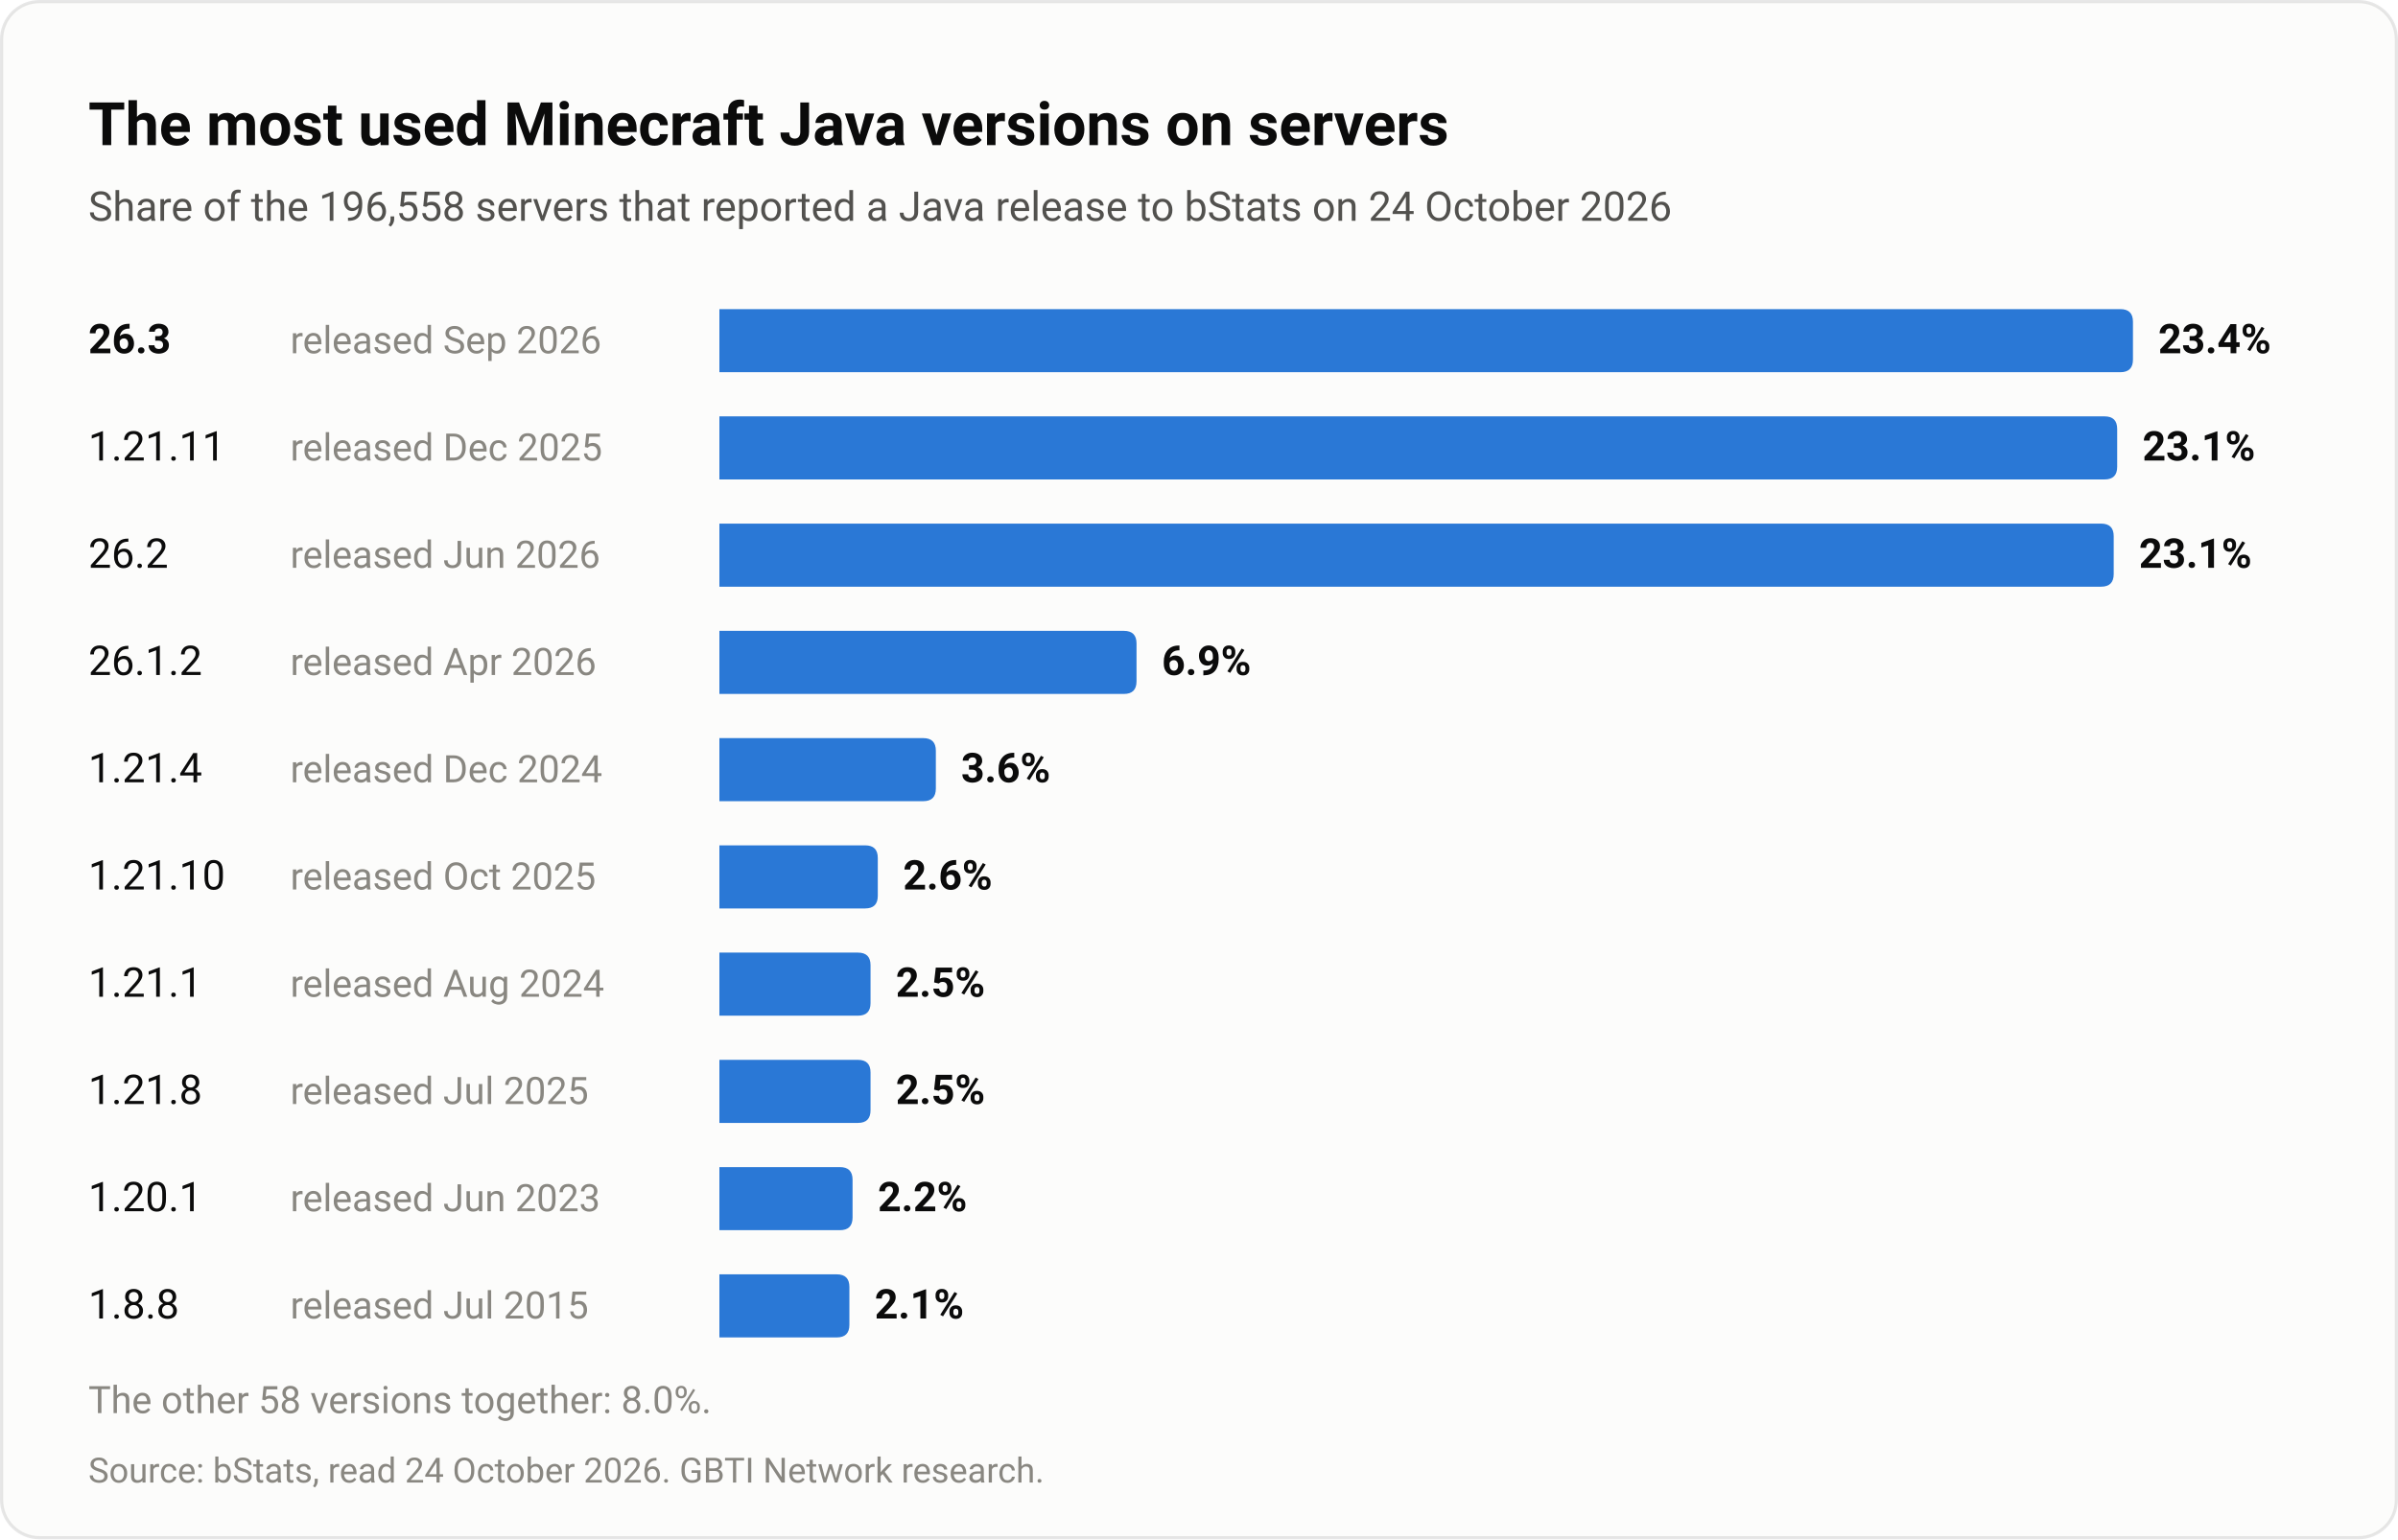
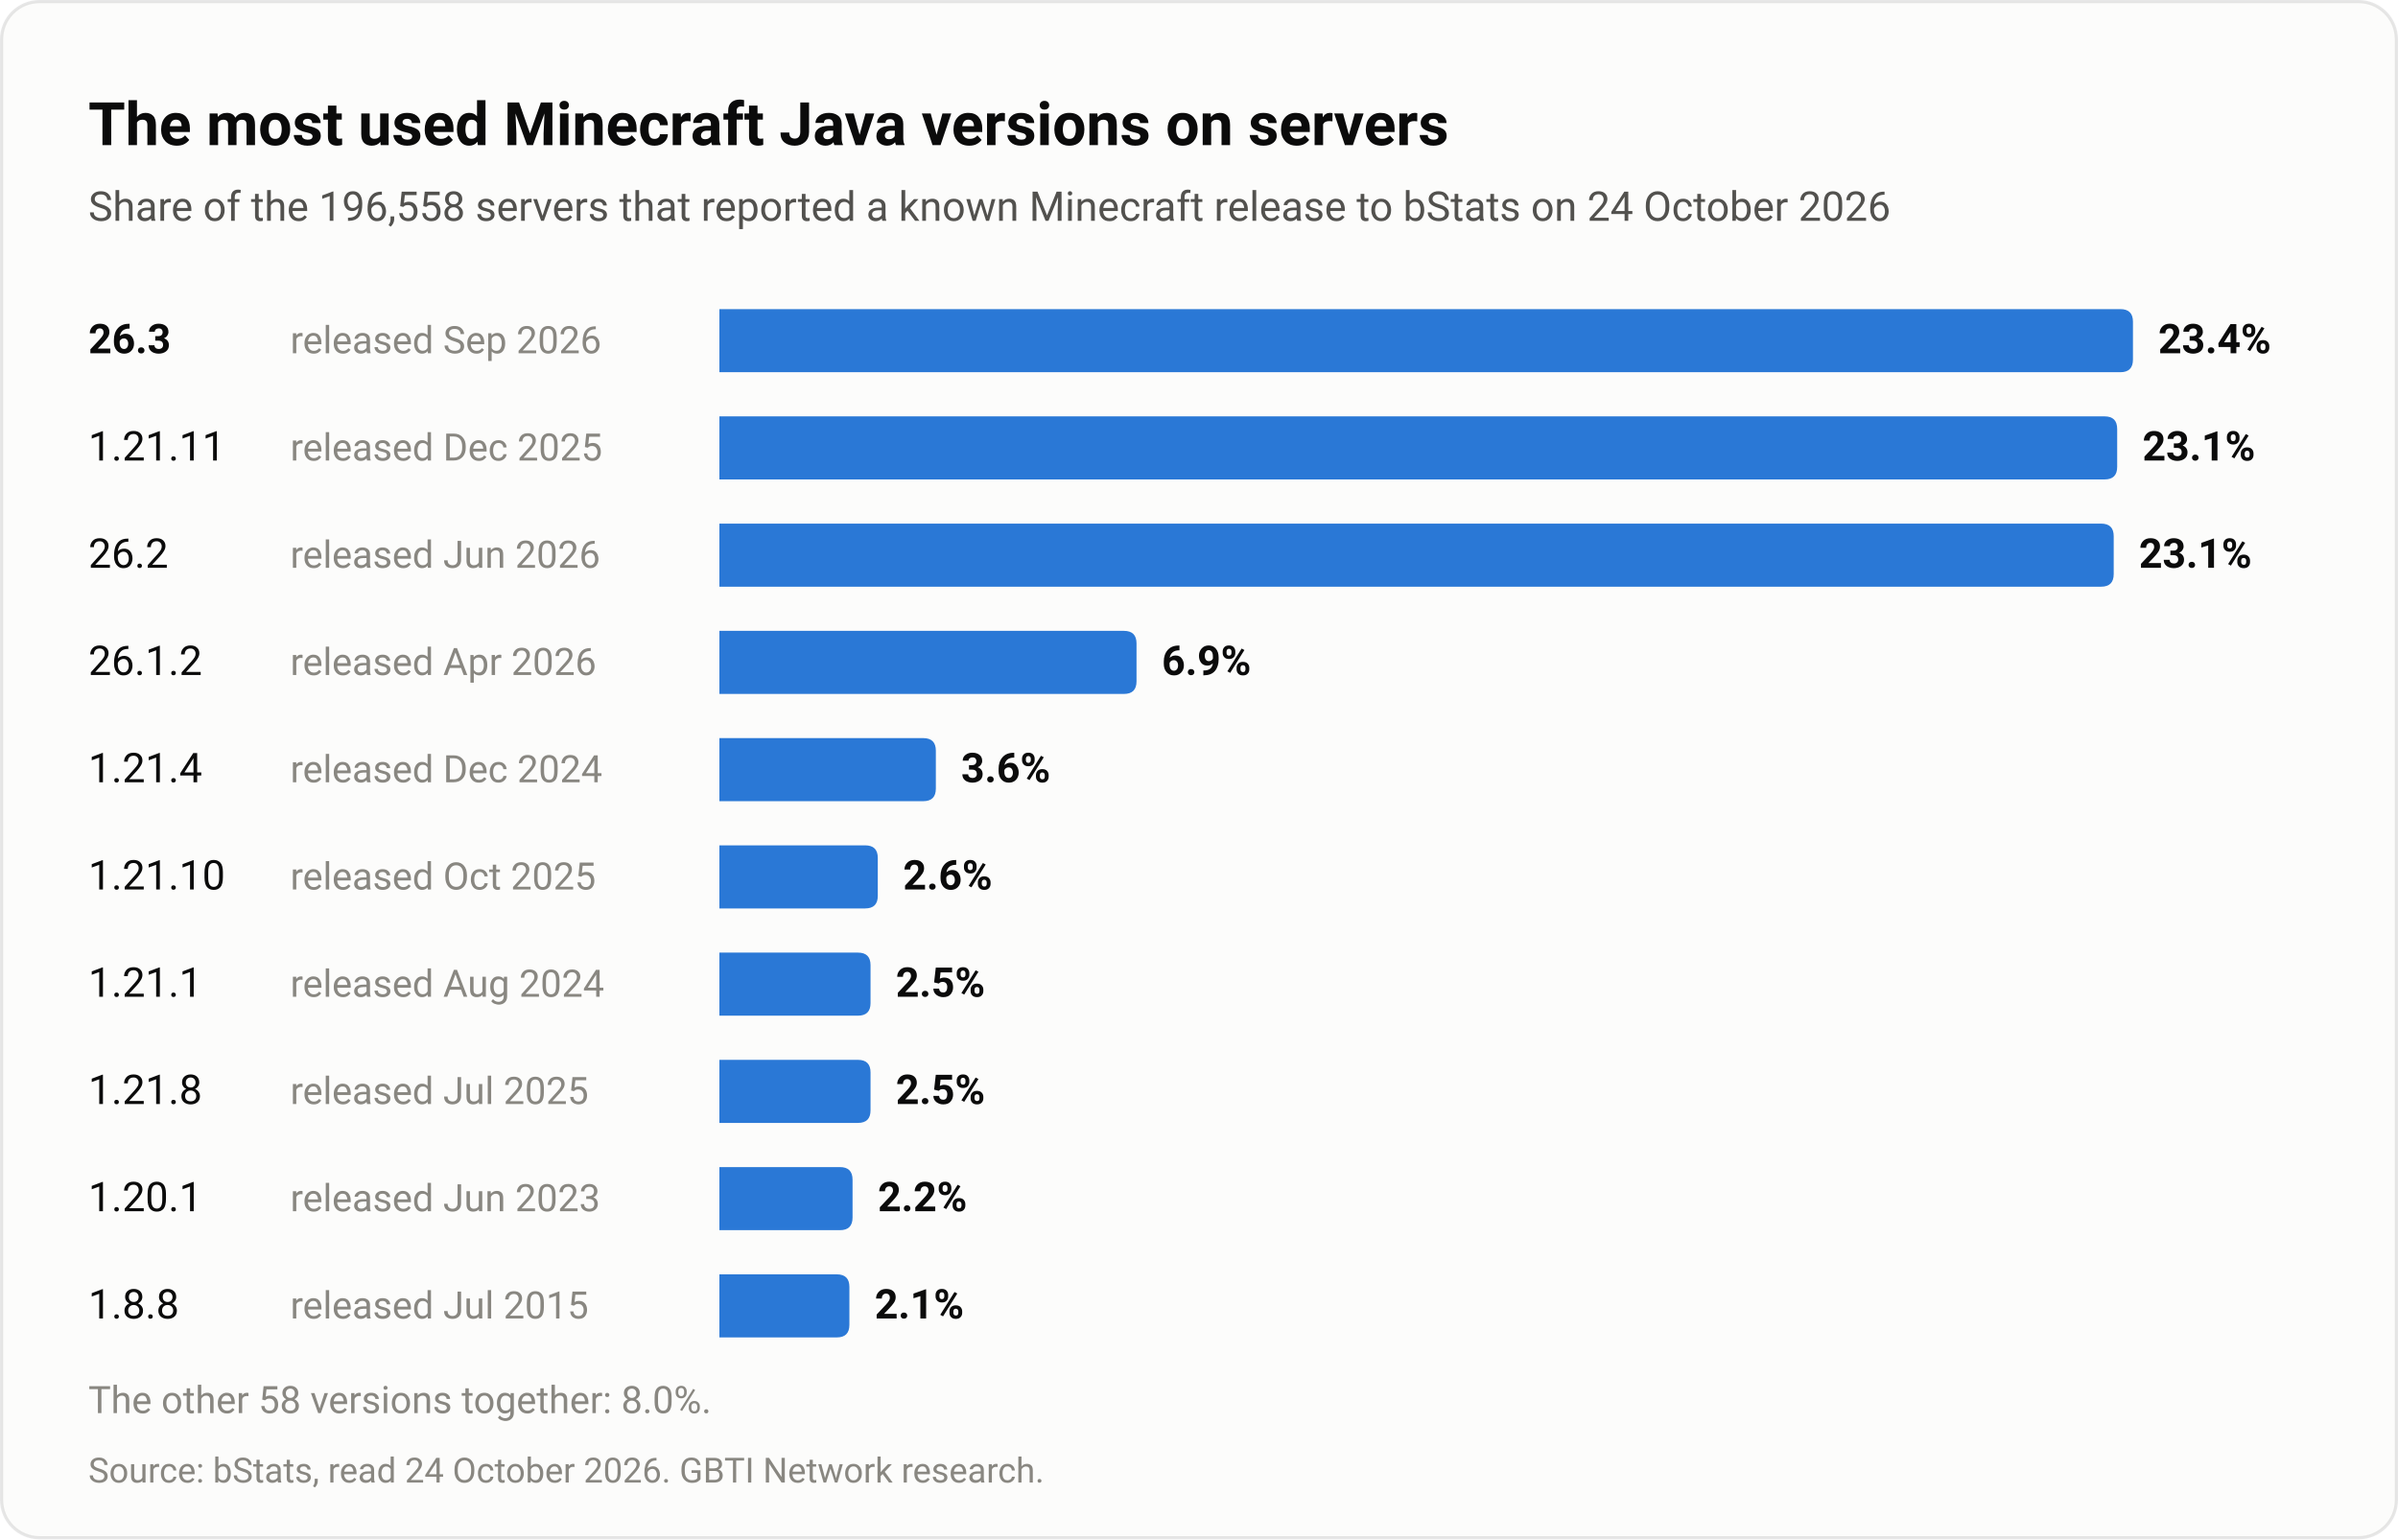
- <svg xmlns="http://www.w3.org/2000/svg" width="760" height="488" viewBox="0 0 760 488" role="img" aria-label="The most used Minecraft Java versions on servers that report to bStats, read 24 October 2026, as a share of the 196,558 servers on a Java release: 26.3 23.4%; 1.21.11 23.1%; 26.2 23.1%; 26.1.2 6.9%; 1.21.4 3.6%; 1.21.10 2.6%; 1.21.1 2.5%; 1.21.8 2.5%; 1.20.1 2.2%; 1.8.8 2.1%; the other 58 versions together 8.0%." font-family="system-ui, -apple-system, 'Segoe UI', Roboto, Helvetica, Arial, sans-serif">
+ <svg xmlns="http://www.w3.org/2000/svg" width="760" height="488" viewBox="0 0 760 488" role="img" aria-label="The most used Minecraft Java versions on servers that report to bStats, read 24 October 2026, as a share of the 196,558 servers on a known Minecraft release: 26.3 23.4%; 1.21.11 23.1%; 26.2 23.1%; 26.1.2 6.9%; 1.21.4 3.6%; 1.21.10 2.6%; 1.21.1 2.5%; 1.21.8 2.5%; 1.20.1 2.2%; 1.8.8 2.1%; the other 58 versions together 8.0%." font-family="system-ui, -apple-system, 'Segoe UI', Roboto, Helvetica, Arial, sans-serif">
  <rect x="0.5" y="0.5" width="759" height="487" rx="12" fill="#fcfcfb" stroke="rgba(11,11,11,0.10)" />
  <text x="28.0" y="46.0" font-size="19" font-weight="650" fill="#0b0b0b" text-anchor="start">The most used Minecraft Java versions on servers</text>
-   <text x="28.0" y="70.0" font-size="13" font-weight="400" fill="#52514e" text-anchor="start">Share of the 196,558 servers that reported a Java release to bStats on 24 October 2026</text>
+   <text x="28.0" y="70.0" font-size="13" font-weight="400" fill="#52514e" text-anchor="start">Share of the 196,558 servers that reported a known Minecraft release to bStats on 24 October 2026</text>
  <text x="28.0" y="112.0" font-size="13" font-weight="600" fill="#0b0b0b" text-anchor="start">26.3</text>
  <text x="92.0" y="112.0" font-size="12" font-weight="400" fill="#898781" text-anchor="start">released Sep 2026</text>
  <path d="M228.0,98.0 H672.0 Q676.0,98.0 676.0,102.0 V114.0 Q676.0,118.0 672.0,118.0 H228.0 Z" fill="#2a78d6" />
  <text x="684.0" y="112.0" font-size="13" font-weight="600" fill="#0b0b0b" text-anchor="start">23.4%</text>
  <text x="28.0" y="146.0" font-size="13" font-weight="400" fill="#0b0b0b" text-anchor="start">1.21.11</text>
  <text x="92.0" y="146.0" font-size="12" font-weight="400" fill="#898781" text-anchor="start">released Dec 2025</text>
  <path d="M228.0,132.0 H667.0 Q671.0,132.0 671.0,136.0 V148.0 Q671.0,152.0 667.0,152.0 H228.0 Z" fill="#2a78d6" />
  <text x="679.0" y="146.0" font-size="13" font-weight="600" fill="#0b0b0b" text-anchor="start">23.1%</text>
  <text x="28.0" y="180.0" font-size="13" font-weight="400" fill="#0b0b0b" text-anchor="start">26.2</text>
  <text x="92.0" y="180.0" font-size="12" font-weight="400" fill="#898781" text-anchor="start">released Jun 2026</text>
  <path d="M228.0,166.0 H665.9 Q669.9,166.0 669.9,170.0 V182.0 Q669.9,186.0 665.9,186.0 H228.0 Z" fill="#2a78d6" />
  <text x="677.9" y="180.0" font-size="13" font-weight="600" fill="#0b0b0b" text-anchor="start">23.1%</text>
  <text x="28.0" y="214.0" font-size="13" font-weight="400" fill="#0b0b0b" text-anchor="start">26.1.2</text>
  <text x="92.0" y="214.0" font-size="12" font-weight="400" fill="#898781" text-anchor="start">released Apr 2026</text>
  <path d="M228.0,200.0 H356.2 Q360.2,200.0 360.2,204.0 V216.0 Q360.2,220.0 356.2,220.0 H228.0 Z" fill="#2a78d6" />
  <text x="368.2" y="214.0" font-size="13" font-weight="600" fill="#0b0b0b" text-anchor="start">6.9%</text>
  <text x="28.0" y="248.0" font-size="13" font-weight="400" fill="#0b0b0b" text-anchor="start">1.21.4</text>
  <text x="92.0" y="248.0" font-size="12" font-weight="400" fill="#898781" text-anchor="start">released Dec 2024</text>
  <path d="M228.0,234.0 H292.6 Q296.6,234.0 296.6,238.0 V250.0 Q296.6,254.0 292.6,254.0 H228.0 Z" fill="#2a78d6" />
  <text x="304.6" y="248.0" font-size="13" font-weight="600" fill="#0b0b0b" text-anchor="start">3.6%</text>
  <text x="28.0" y="282.0" font-size="13" font-weight="400" fill="#0b0b0b" text-anchor="start">1.21.10</text>
  <text x="92.0" y="282.0" font-size="12" font-weight="400" fill="#898781" text-anchor="start">released Oct 2025</text>
  <path d="M228.0,268.0 H274.2 Q278.2,268.0 278.2,272.0 V284.0 Q278.2,288.0 274.2,288.0 H228.0 Z" fill="#2a78d6" />
  <text x="286.2" y="282.0" font-size="13" font-weight="600" fill="#0b0b0b" text-anchor="start">2.6%</text>
  <text x="28.0" y="316.0" font-size="13" font-weight="400" fill="#0b0b0b" text-anchor="start">1.21.1</text>
  <text x="92.0" y="316.0" font-size="12" font-weight="400" fill="#898781" text-anchor="start">released Aug 2024</text>
  <path d="M228.0,302.0 H271.9 Q275.9,302.0 275.9,306.0 V318.0 Q275.9,322.0 271.9,322.0 H228.0 Z" fill="#2a78d6" />
  <text x="283.9" y="316.0" font-size="13" font-weight="600" fill="#0b0b0b" text-anchor="start">2.5%</text>
  <text x="28.0" y="350.0" font-size="13" font-weight="400" fill="#0b0b0b" text-anchor="start">1.21.8</text>
  <text x="92.0" y="350.0" font-size="12" font-weight="400" fill="#898781" text-anchor="start">released Jul 2025</text>
  <path d="M228.0,336.0 H271.9 Q275.9,336.0 275.9,340.0 V352.0 Q275.9,356.0 271.9,356.0 H228.0 Z" fill="#2a78d6" />
  <text x="283.9" y="350.0" font-size="13" font-weight="600" fill="#0b0b0b" text-anchor="start">2.5%</text>
  <text x="28.0" y="384.0" font-size="13" font-weight="400" fill="#0b0b0b" text-anchor="start">1.20.1</text>
  <text x="92.0" y="384.0" font-size="12" font-weight="400" fill="#898781" text-anchor="start">released Jun 2023</text>
  <path d="M228.0,370.0 H266.2 Q270.2,370.0 270.2,374.0 V386.0 Q270.2,390.0 266.2,390.0 H228.0 Z" fill="#2a78d6" />
  <text x="278.2" y="384.0" font-size="13" font-weight="600" fill="#0b0b0b" text-anchor="start">2.2%</text>
  <text x="28.0" y="418.0" font-size="13" font-weight="400" fill="#0b0b0b" text-anchor="start">1.8.8</text>
  <text x="92.0" y="418.0" font-size="12" font-weight="400" fill="#898781" text-anchor="start">released Jul 2015</text>
  <path d="M228.0,404.0 H265.2 Q269.2,404.0 269.2,408.0 V420.0 Q269.2,424.0 265.2,424.0 H228.0 Z" fill="#2a78d6" />
  <text x="277.2" y="418.0" font-size="13" font-weight="600" fill="#0b0b0b" text-anchor="start">2.1%</text>
  <text x="28.0" y="448.0" font-size="12" font-weight="400" fill="#898781" text-anchor="start">The other 58 versions together: 8.0%.</text>
  <text x="28.0" y="470.0" font-size="11" font-weight="400" fill="#898781" text-anchor="start">Source: bStats, read 24 October 2026. GBTI Network research.</text>
</svg>
